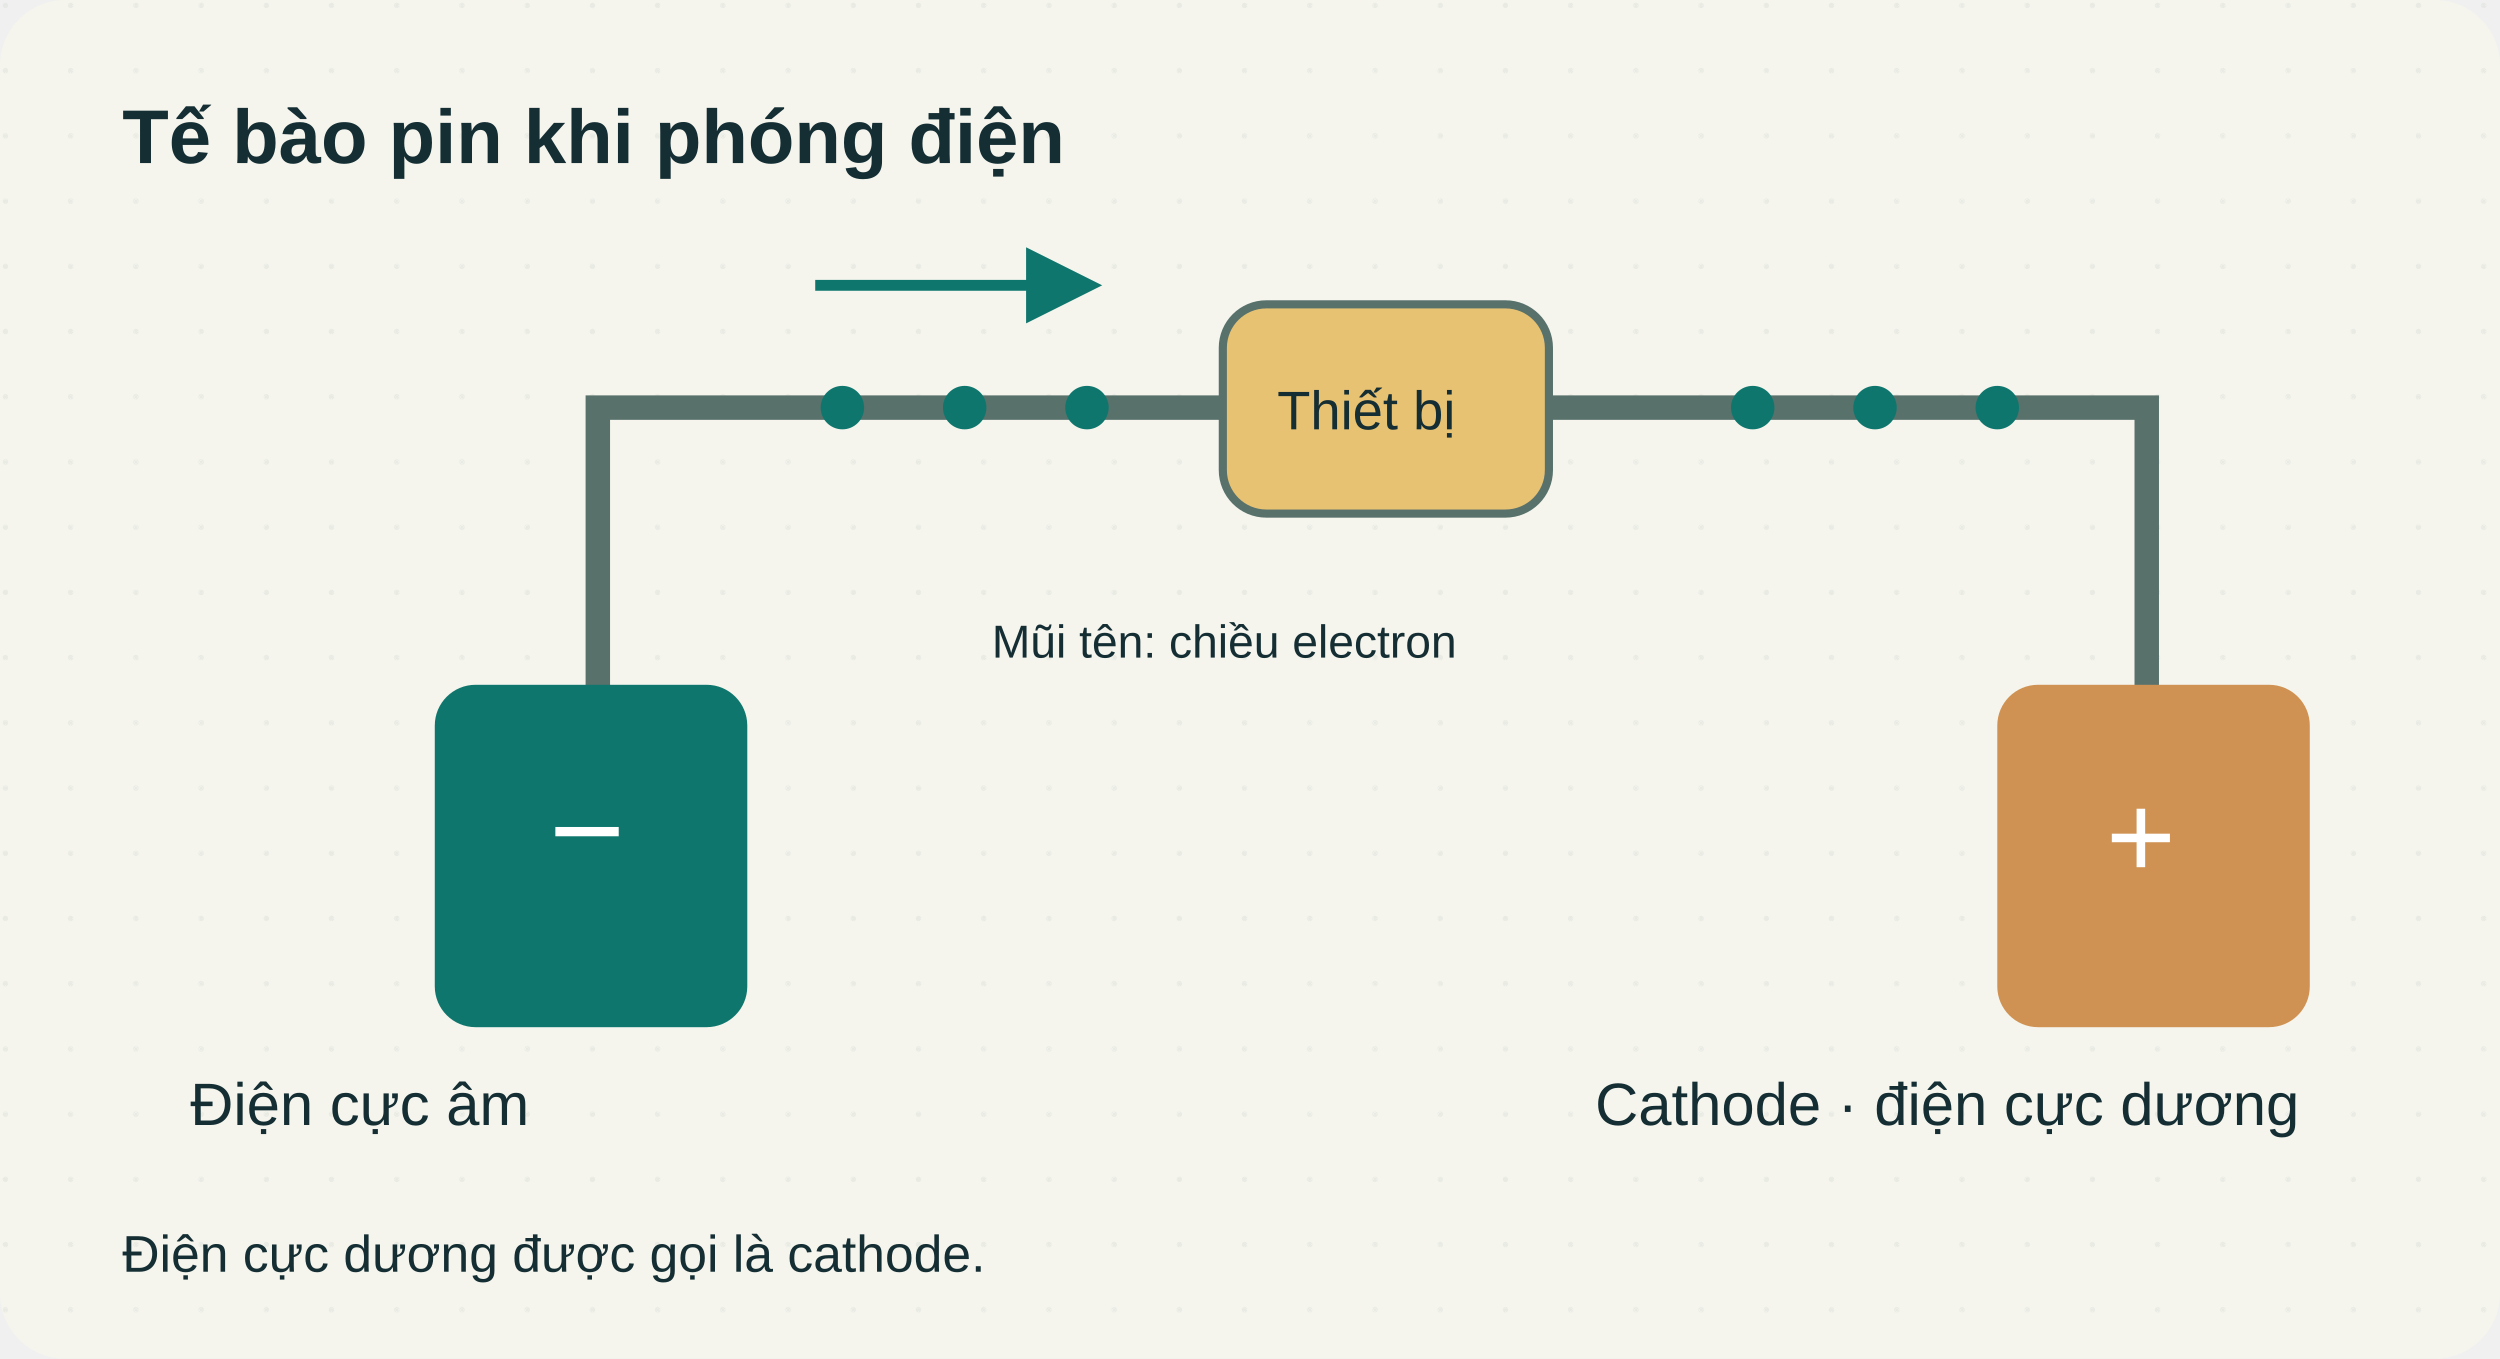
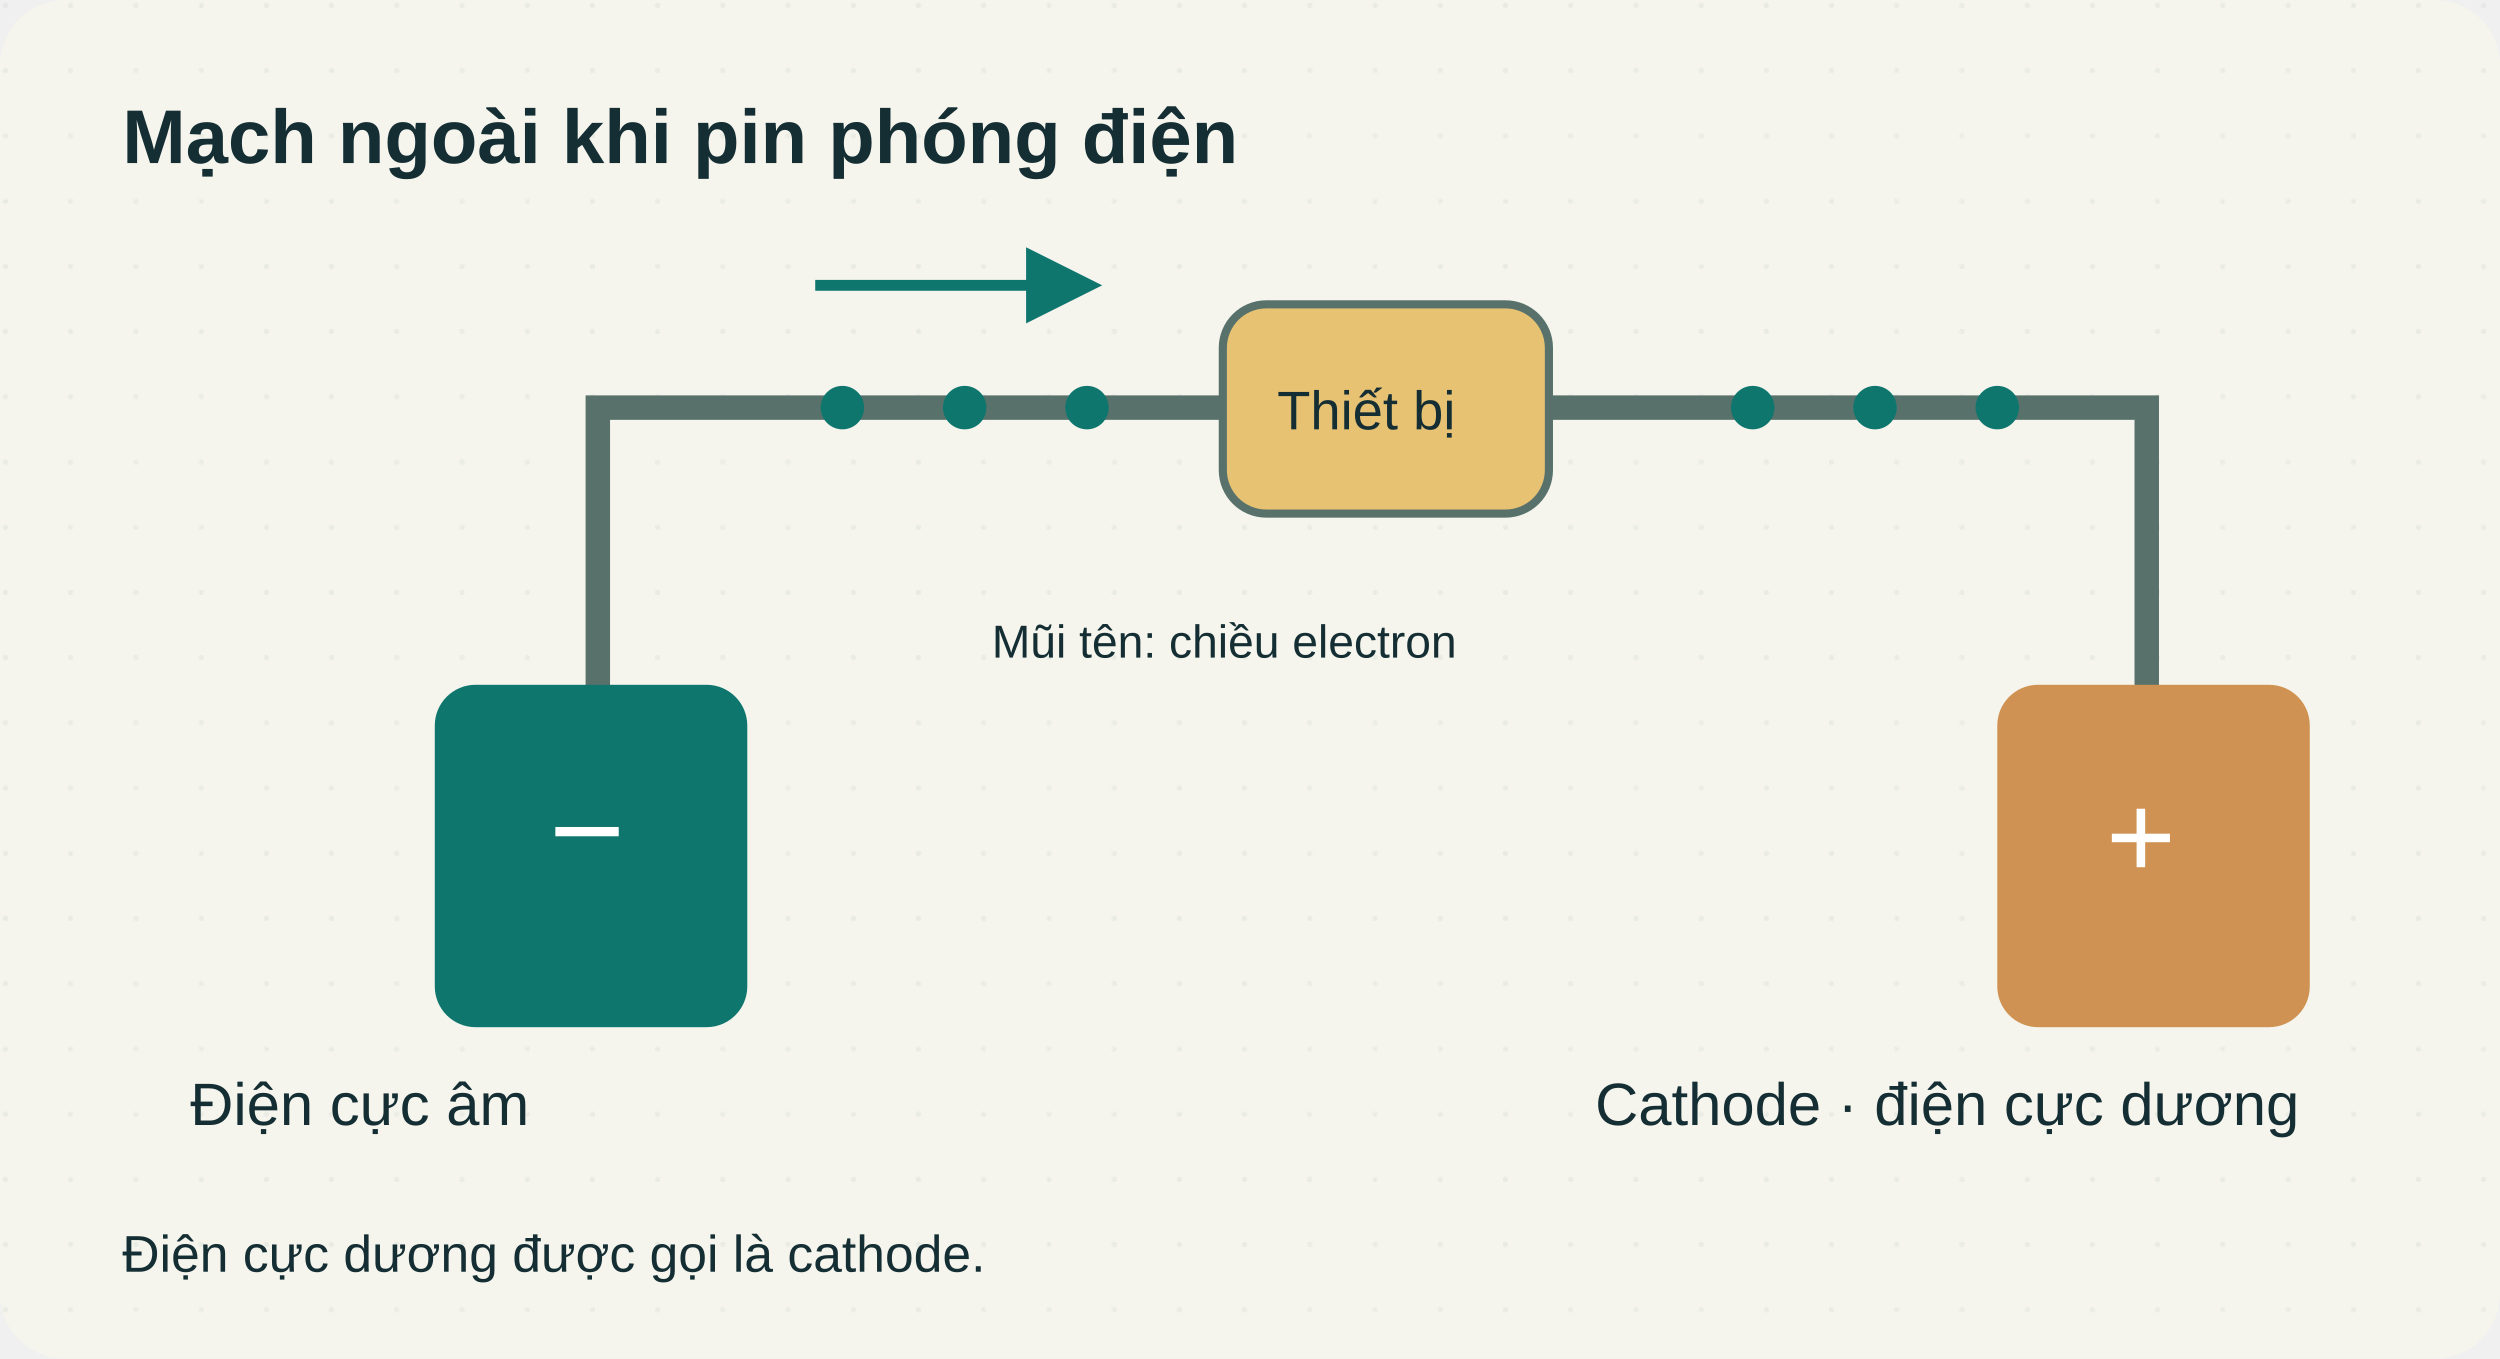
<svg xmlns="http://www.w3.org/2000/svg" viewBox="0 0 920 500" role="img" aria-labelledby="title">
  <defs>
    <marker id="arrow" viewBox="0 0 10 10" refX="8" refY="5" markerWidth="7" markerHeight="7" orient="auto">
      <path d="M0 0L10 5L0 10" fill="#0f766e" />
    </marker>
    <pattern id="paper" width="24" height="24" patternUnits="userSpaceOnUse">
      <circle cx="2" cy="2" r="1" fill="#d9ded8" />
    </pattern>
  </defs>
  <rect width="920" height="500" rx="24" fill="#f5f5ed" />
  <rect width="920" height="500" fill="url(#paper)" opacity=".45" />
  <g font-family="Arial,sans-serif" fill="#142e34">
-     <text x="45" y="60" font-size="28" font-weight="bold">Tế bào pin khi phóng điện</text>
+     <text x="45" y="60" font-size="28" font-weight="bold">Mạch ngoài khi pin phóng điện</text>
    <path d="M220 310V150H460M560 150H790V310" fill="none" stroke="#58716b" stroke-width="9" />
    <rect x="450" y="112" width="120" height="77" rx="16" fill="#e8c273" stroke="#58716b" stroke-width="3" />
    <text x="470" y="158" font-size="20">Thiết bị</text>
    <path d="M300 105H400" stroke="#0f766e" stroke-width="4" marker-end="url(#arrow)" />
    <circle cx="310" cy="150" r="8" fill="#0f766e" />
    <circle cx="355" cy="150" r="8" fill="#0f766e" />
    <circle cx="400" cy="150" r="8" fill="#0f766e" />
    <circle cx="645" cy="150" r="8" fill="#0f766e" />
    <circle cx="690" cy="150" r="8" fill="#0f766e" />
    <circle cx="735" cy="150" r="8" fill="#0f766e" />
    <rect x="160" y="252" width="115" height="126" rx="15" fill="#0f766e" />
    <text x="202" y="322" font-size="48" fill="white">−</text>
    <rect x="735" y="252" width="115" height="126" rx="15" fill="#cf9252" />
    <text x="775" y="323" font-size="44" fill="white">+</text>
    <text x="70" y="414" font-size="22">Điện cực âm</text>
    <text x="587" y="414" font-size="22">Cathode · điện cực dương</text>
    <text x="45" y="468" font-size="19">Điện cực dương được gọi là cathode.</text>
    <text x="365" y="242" font-size="17">Mũi tên: chiều electron</text>
  </g>
</svg>
